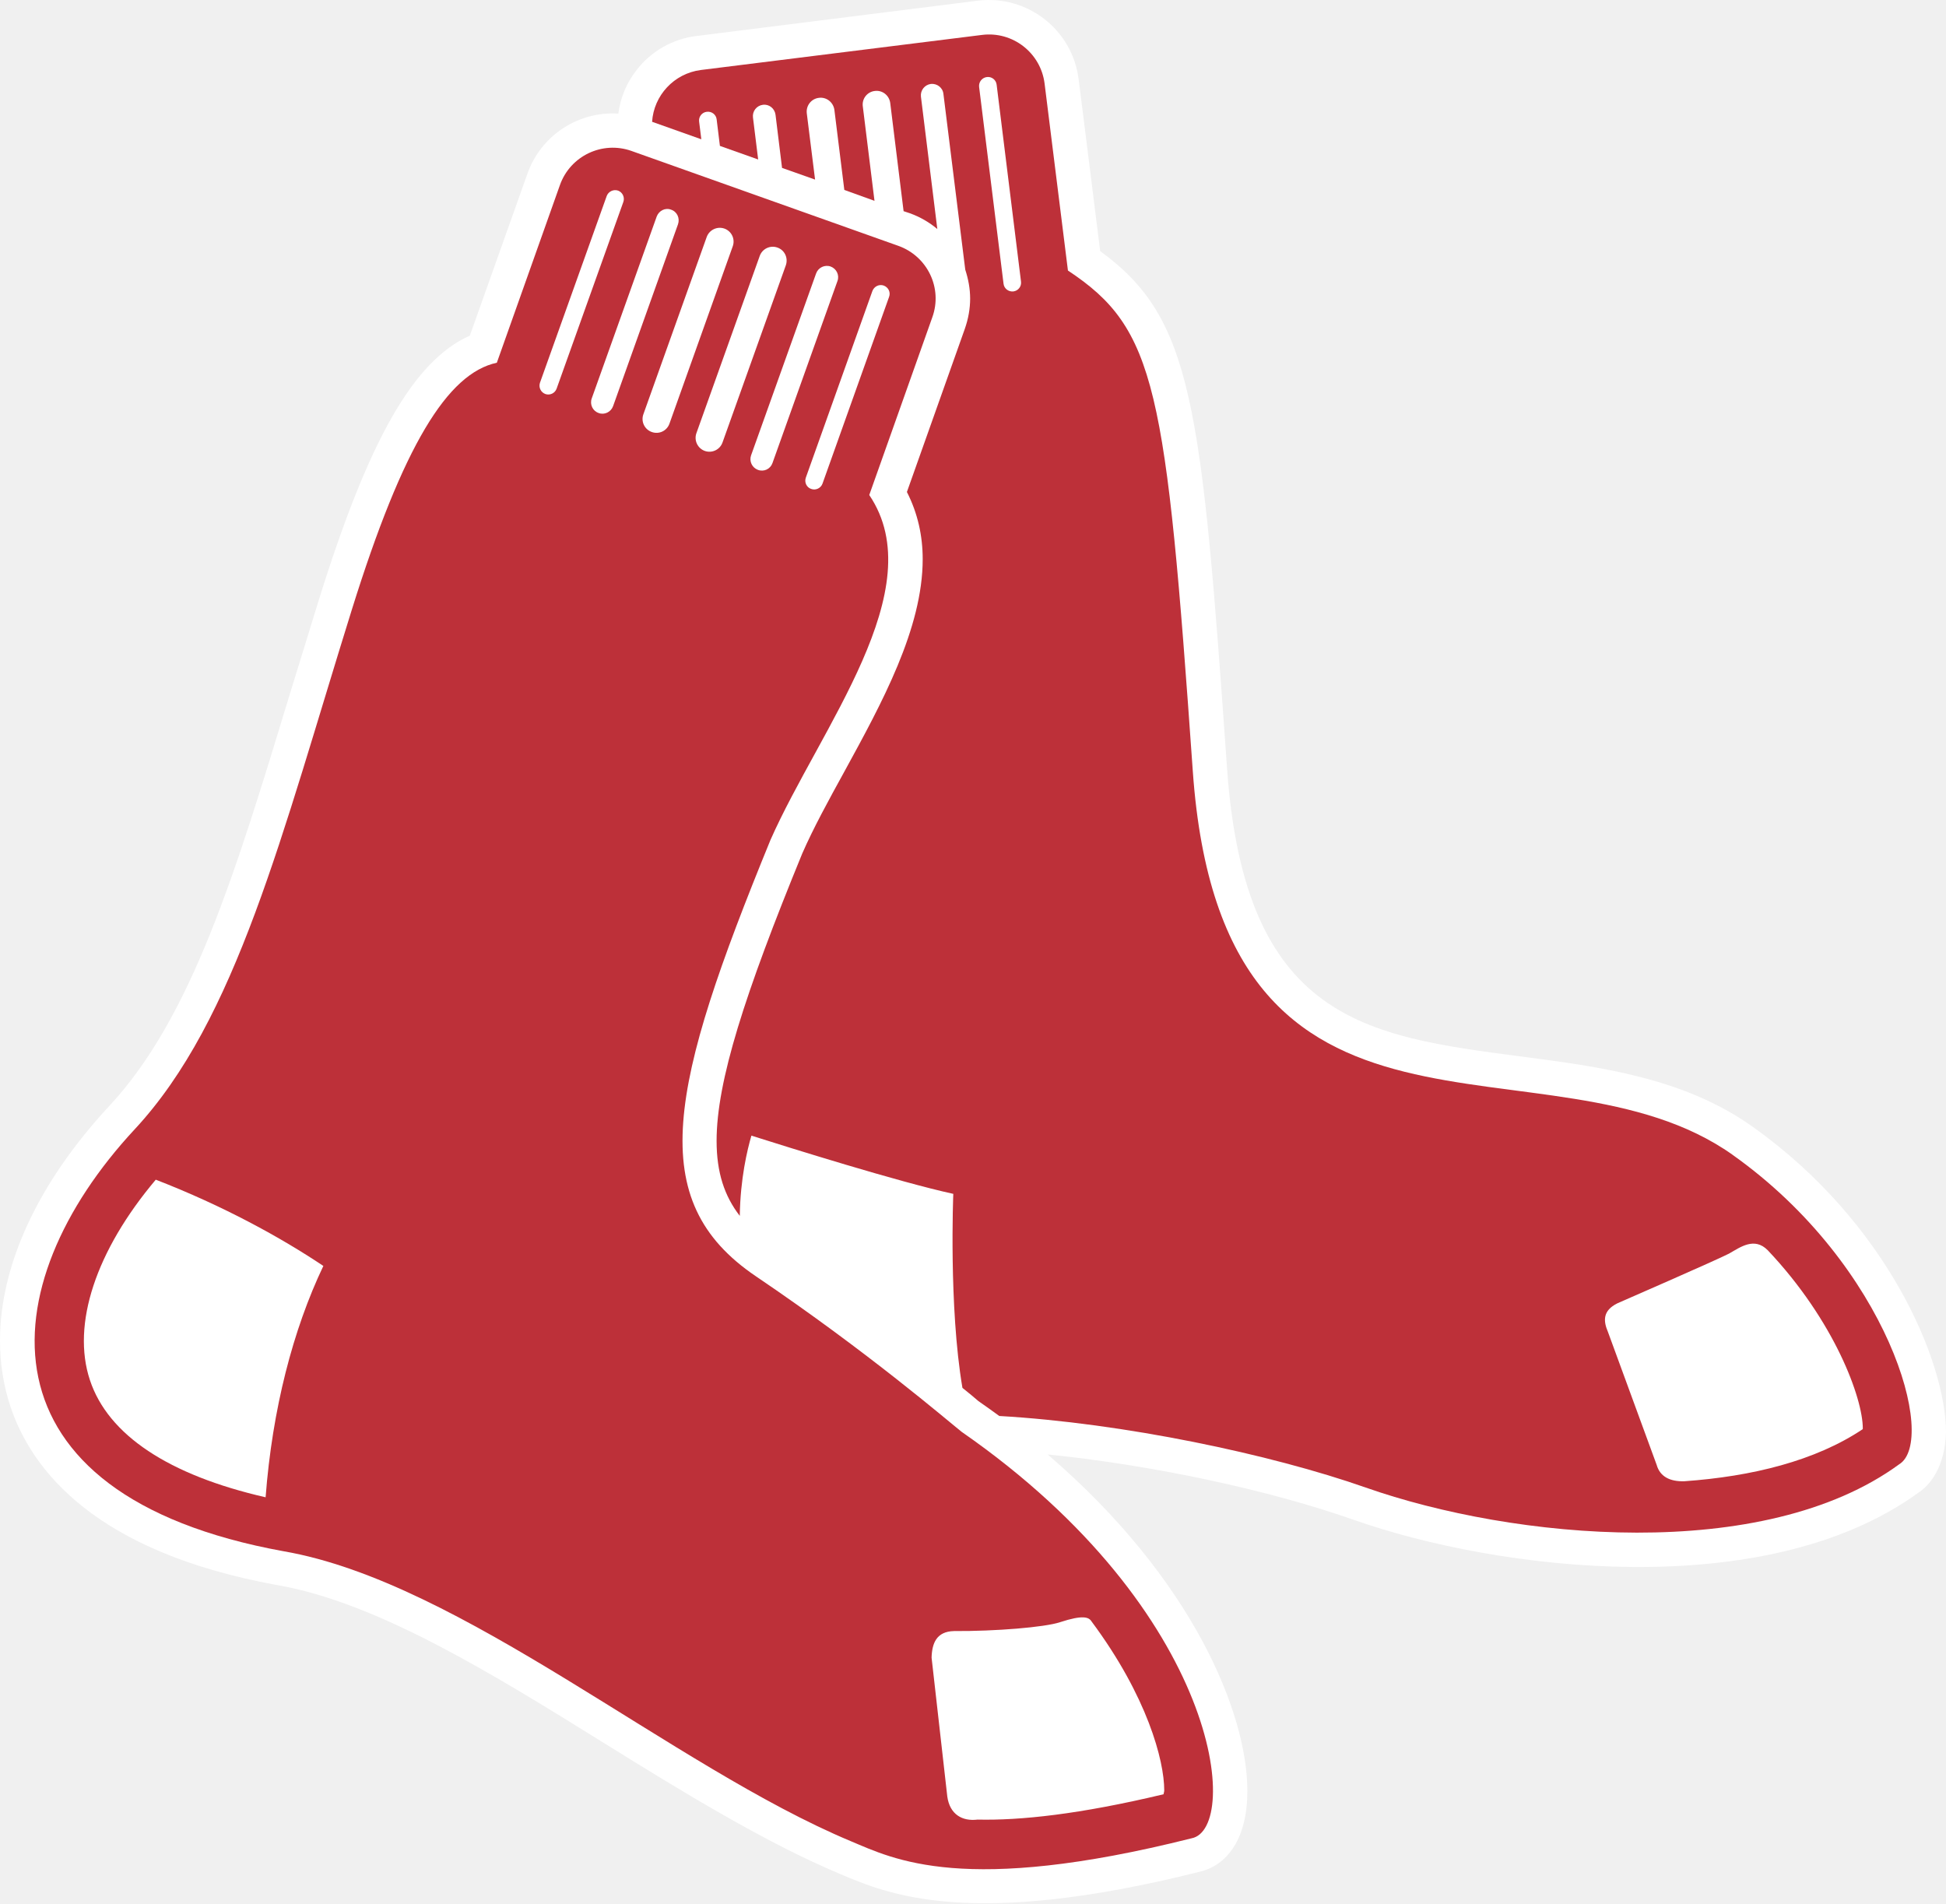
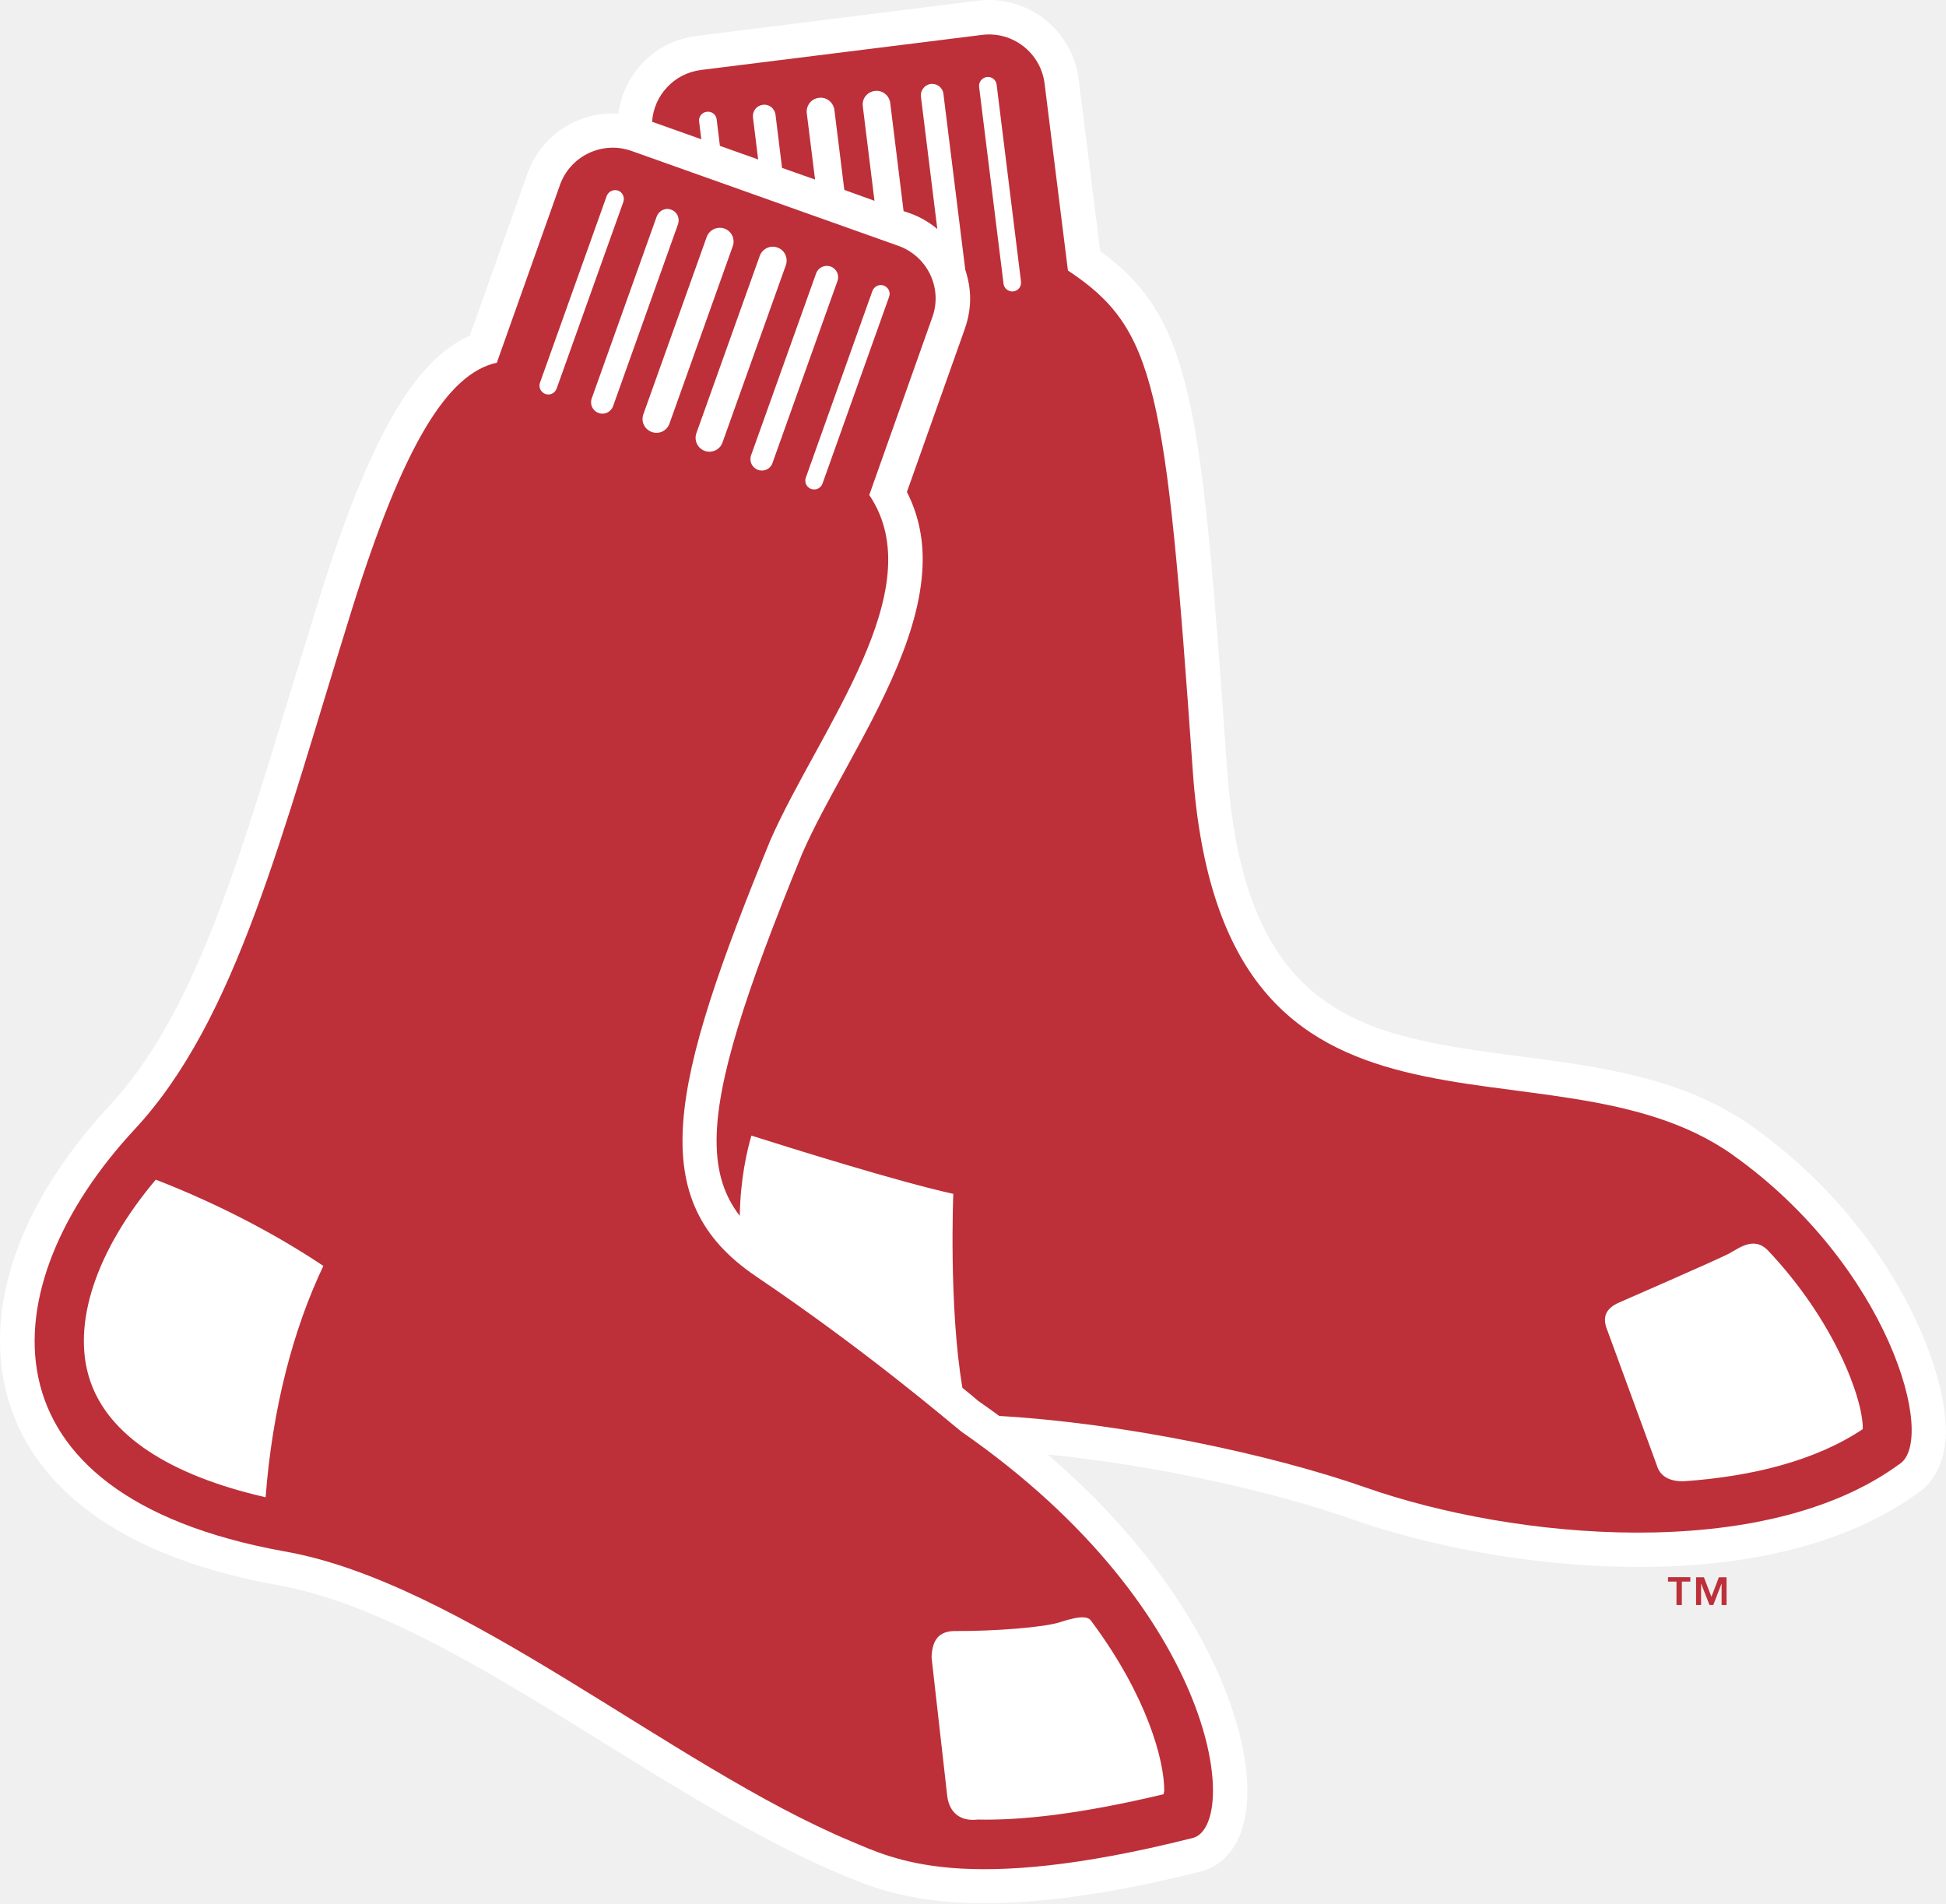
- <svg xmlns="http://www.w3.org/2000/svg" width="253.99" height="248.404" viewBox="0 0 253.99 248.404">
-   <defs>
-     <clipPath id="a" clipPathUnits="userSpaceOnUse">
-       <path d="M0-.002v248.404h253.99V-.002Zm215.838 204.703c.51-.011.987.313 1.209.924.107-.02.213-.043.318-.076.244-.062.489-.115.73-.184 1.013-.287.352-.197 1.69-.435.08-.015.165-.004.246 0 .091.005.181.013.272.021.187-.046.375-.09.57-.076h4.019l1.167-.002c.314 0 .63.005.945-.004.06-.007.167-.06.17-.004.037.684.018 1.37.002 2.055 0 .015.003.03.004.047l.234.093c.123.051.244.114.37.158.204.073.46.047.62.192.405.364 1.087.955.995 1.623a3.96 3.96 0 0 1-.092.44c.031.04 0 .118-.096.386.048.101.098.203.154.315.02.039-.036.084-.07.113-.252.212-.49.45-.781.603-.163.085-.36.06-.541.09l-.46-.006a.448.448 0 0 1-.214.06c-.116.06-.232.118-.35.172-.195.091-.386.199-.593.258-.28.08-.569.127-.858.159-.557.06-1.127-.116-1.681-.004-.705-.004-1.496-.007-2.196-.008-.196 0-.661.005-.838.011-.111.005-.222.019-.334.024-.178.008-.355.009-.533.013-.476-.023-.53-.014-1.072-.103-.114-.019-.224-.054-.336-.08-.54-.127-1.084-.22-1.6-.438-.132-.22-.322-.42-.484-.63-.55-.08-.642-.086-1.135-.128-.332-.077-.865-.167-1.205-.427-.576-.106-.957-.277-.314-.522a.756.756 0 0 0 .314.522c.219.04.456.072.68.093l-.069-.023c-.009-.001-.018 0-.027-.002a.464.464 0 0 1-.22-.078l-.057-.043-.014-.008a.883.883 0 0 1-.197-.145c-.2-.145-.323-.236-.39-.324l-.02.006v-.035l-.002-.004-.01-.01c-.042-.007-.074-.01-.117-.018-.175-.03-.344-.082-.516-.123a6.286 6.286 0 0 0-.03-.357l-.07-.035c-.317-.071-.64-.189-.554-.358l.496-.564c-.069-.52-.11-1.036.013-1.537.05-.2 1.044-.146 1.301-.125l.06-.162c-.27-.107-.697-.155-.796-.159-.076-.003-.151.018-.227.026l-.119.035c.08-.023.157-.055.239-.07.15-.03.304-.045.457-.063.027-.003.054 0 .082 0 .194 0 .315 0 .468-.002.354-.716.89-1.057 1.393-1.068zm-2.07 4.59v-.008l-.006-.002.006.01zm13.53 1.744.122-.062h-.074l-.307-.002c.1.046.185.065.26.064zm.122-.062.094.002c.033-.019.067-.044.1-.069-.022 0-.037 0-.055-.002h-.002c-.046.023-.092.045-.137.069zm1.79-1.114-.001-.006a2.47 2.47 0 0 0-.012.047l.014-.04zm-.001-.006c.03-.127.065-.253.098-.38-.045-.059-.212-.071-.479-.536.084.243.204.543.381.916zm-8.871-4.904-.02.002c.085.007.17.015.254.02.044.002-.087-.015-.13-.022h-.104zm-.06.006-.046.006a.586.586 0 0 0-.101.03l.146-.036zm-5.717 1.211a1.75 1.75 0 0 0-.047.027c.02 0 .03-.002.052-.004a.093.093 0 0 0-.006-.023zm-.7 3.13-.066.024c.03.033.064.063.105.082.037.018.101.045.147.067a1.149 1.149 0 0 1-.065-.155c-.04-.006-.08-.01-.12-.017zm.721.128.207.353c.255.09.483.145.576.1-.04-.019-.082-.035-.123-.055-.083-.04-.146-.113-.219-.17-.04-.044-.069-.105-.123-.13-.1-.049-.21-.07-.318-.098zm.3.512.015.021c.419.035.732.039.552.006-.186-.034-.377-.024-.566-.027zm.038.064.049.082c.075.012.293.074.226.037a1.814 1.814 0 0 0-.275-.12zm.385.148a.955.955 0 0 0-.17.006c-.123.018.23.067.377.002-.068 0-.138-.005-.207-.008zm11.912.52-.108.05c.074.041.146.056.13.007l-.022-.057zm.197.232c0 .016.06.003.045.002-.015 0-.03 0-.045-.002z" style="fill:red;fill-opacity:1;fill-rule:nonzero;stroke:none" />
-     </clipPath>
-     <clipPath id="b" clipPathUnits="userSpaceOnUse">
-       <path d="M4.52 19.277v224.688h220.832v-32.332c-.51.021-1.03-.115-1.536-.014-.704-.004-1.495-.007-2.195-.008-.196 0-.661.005-.838.012-.111.005-.222.018-.334.023-.178.008-.355.01-.533.014-.476-.023-.53-.014-1.072-.104-.114-.018-.224-.054-.336-.08-.54-.126-1.084-.219-1.6-.437-.132-.22-.322-.42-.484-.631-.55-.08-.642-.086-1.135-.127-.332-.078-.865-.167-1.205-.428-.576-.106-.957-.276-.314-.521a.756.756 0 0 0 .314.521c.219.04.456.072.68.094l-.069-.023-.027-.002a.464.464 0 0 1-.22-.079c-.027-.018-.034-.025-.057-.043l-.014-.008a.883.883 0 0 1-.197-.144c-.2-.145-.323-.236-.39-.324l-.02.006v-.036l-.002-.004-.01-.01-.118-.017c-.174-.03-.343-.082-.515-.123a6.286 6.286 0 0 0-.03-.358c-.023-.012-.047-.022-.07-.035-.317-.07-.64-.188-.555-.357l.497-.565c-.069-.519-.11-1.035.013-1.537.05-.2 1.043-.146 1.301-.125.019-.055.04-.11.06-.162-.27-.106-.697-.154-.796-.158-.076-.003-.151.017-.227.025-.04.013-.159.047-.119.036.08-.023.157-.055.238-.07.15-.03.305-.045.457-.063.028-.003.055 0 .082 0l.47-.002c.353-.716.888-1.057 1.392-1.069.51-.011.987.314 1.209.924.107-.02.213-.043.318-.076.244-.061.489-.115.73-.184 1.013-.287.352-.196 1.69-.435.08-.014.164-.004.246 0 .09.005.181.014.272.021.187-.045.375-.089.57-.076h4.479V19.277Zm209.248 190.014v-.008l-.006-.002.006.01zm6.57-4.342-.02.002c.085.007.17.016.254.02.044.002-.087-.015-.13-.022h-.104zm-.06.006-.046.006a.586.586 0 0 0-.101.03l.146-.036zm-5.717 1.211a1.75 1.75 0 0 0-.047.027c.02 0 .03-.002.052-.004a.093.093 0 0 0-.006-.023zm-.7 3.131-.066.023c.03.033.064.063.105.082.037.018.101.046.147.067a1.149 1.149 0 0 1-.065-.154l-.12-.018zm.721.127.207.353c.255.09.483.145.576.1-.04-.018-.082-.035-.123-.055-.083-.04-.146-.113-.219-.17-.04-.044-.069-.104-.123-.13-.1-.049-.21-.07-.318-.098zm.3.512.015.021c.419.035.732.039.552.006-.186-.034-.377-.024-.566-.027zm.038.064.049.082c.075.012.293.074.226.037a1.814 1.814 0 0 0-.275-.119zm.385.149a.955.955 0 0 0-.17.006c-.123.017.23.066.377.002-.068 0-.138-.005-.207-.008z" style="fill:red;fill-opacity:1;fill-rule:nonzero;stroke:none" />
-     </clipPath>
-   </defs>
-   <path fill="#fff" d="M228.772 147.07c-9.004-6.408-19.88-7.828-30.4-9.203-20.068-2.624-35.905-4.703-38.216-37.557-3.357-47.78-4.504-58.755-16.563-67.537-.404-3.35-2.812-22.436-2.812-22.436C139.97 3.862 134.063-.716 127.6.09L90.916 4.694a11.616 11.616 0 0 0-7.85 4.475 11.588 11.588 0 0 0-2.364 5.658c-5.135-.33-10.053 2.76-11.854 7.815 0 0-6.327 17.78-7.526 21.166-7.328 3.25-13.206 13.61-19.704 34.477l-3.71 12.042c-7.202 23.71-12.888 42.453-23.634 54.006C4.947 154.376 0 165.134 0 174.96c0 2.986.45 5.86 1.363 8.62 2.75 8.237 11.008 18.983 34.837 23.3 13.07 2.26 28.224 11.656 42.88 20.767 10.075 6.26 20.88 12.882 30.575 16.937 6.226 2.648 16.972 7.215 46.89-.284 1.545-.34 4.794-1.67 5.9-6.85.245-1.102.36-2.328.36-3.715 0-10.053-7.045-27.594-26.068-43.907 13.6 1.375 28.798 4.6 40.017 8.555 18.636 6.554 53.58 10.985 73.62-3.556 1.618-1.046 3.47-3.465 3.617-7.85 0-9.235-7.668-27.434-25.218-39.908" clip-path="url(#a)" transform="translate(0 .002)" />
-   <path fill="#bd3039" d="M226.148 150.73c-24.095-17.097-66.61 4.885-70.467-50.11-3.516-50.007-4.77-57.686-16.295-65.31l-3.05-24.423c-.512-4-4.17-6.84-8.174-6.328L91.473 9.136c-3.515.455-6.146 3.34-6.362 6.76 1.296.454 3.613 1.283 6.425 2.282l-.29-2.328a1.14 1.14 0 0 1 1-1.26c.635-.08 1.215.35 1.29.987l.425 3.465c1.596.556 3.283 1.17 4.993 1.772l-.676-5.476a1.483 1.483 0 0 1 1.29-1.66c.817-.112 1.544.478 1.652 1.297l.852 6.94c1.47.523 2.908 1.023 4.31 1.523l-1.08-8.646c-.12-1 .58-1.908 1.58-2.022.983-.136 1.89.58 2.023 1.58l1.295 10.44c1.425.52 2.76.988 3.937 1.42l-1.523-12.315a1.78 1.78 0 0 1 1.556-2.022c.993-.136 1.89.57 2.022 1.568l1.744 14.12c.528.182.818.273.818.273a11.656 11.656 0 0 1 3.584 2.058l-2.14-17.29a1.502 1.502 0 0 1 1.3-1.647c.8-.08 1.552.478 1.637 1.307l2.85 22.935c.4 1.227.637 2.5.637 3.773 0 1.317-.238 2.646-.7 3.964 0 0-6.4 18.04-7.553 21.277 1.425 2.794 2.06 5.748 2.06 8.77 0 9.042-5.327 18.778-10.207 27.695-2.08 3.783-4.044 7.362-5.515 10.724-7.526 18.37-11.178 29.742-11.178 37.5 0 4.135 1.023 7.203 3.027 9.792.07-4.873.983-8.644 1.517-10.473 4.845 1.533 19.165 6.032 26.35 7.6 0 0-.608 14.734 1.193 25.32.84.672 1.54 1.252 2.073 1.717.943.658 1.84 1.295 2.738 1.954 16.21.93 35.427 4.987 47.82 9.338 19.266 6.77 51.887 9.94 69.632-3.033 5.015-3.076-1.34-25.91-21.732-40.382M132.272 38.037c-.64.067-1.214-.364-1.29-1l-3.19-25.696a1.165 1.165 0 0 1 1.01-1.285 1.133 1.133 0 0 1 1.278 1l3.18 25.684a1.146 1.146 0 0 1-.988 1.295m110.842 148.5c-6.175 4.135-14.462 6.17-23.283 6.794-1.896.056-3.174-.626-3.6-2.125l-6.357-17.347c-.62-1.454-.715-2.795 1.24-3.76 0 0 13.114-5.715 14.568-6.487 1.45-.817 3.285-2.214 5.045-.43 8.73 9.224 12.405 19.334 12.405 23.253 0 .033-.01.068-.016.102" />
-   <path fill="#bd3039" d="M125.513 186.876c-1.767-1.397-12.15-10.36-26.838-20.29-14.678-9.917-11.287-24.787 1.89-56.97 6.448-14.576 21.198-32.718 12.89-45.01l8.23-23.197c1.374-3.806-.637-7.975-4.442-9.327L82.423 19.7a7.316 7.316 0 0 0-9.342 4.452L64.846 47.34c-6.43 1.384-12.23 10.77-18.938 32.273-9.172 29.41-15.018 53.46-28.326 67.775-18.96 20.39-21.056 47.712 19.426 55.073 23.26 4.022 50.757 28.107 74.04 37.843 5.583 2.34 14.717 7.1 44.47-.376 6.395-1.204 3.942-29.48-30.003-53.05m-90.847 8.542c-12.655-2.898-20.556-8.124-22.93-15.292-2.42-7.282.783-16.904 8.593-26.162 8.854 3.43 16.335 7.554 21.873 11.258-3.964 8.315-6.662 18.698-7.537 30.195m80.686-158.147c.596.228.914.864.692 1.466l-8.696 24.39c-.21.58-.88.91-1.483.682-.6-.205-.903-.875-.692-1.466l8.696-24.38c.232-.59.88-.908 1.482-.693m-6.935-2.487c.76.284 1.17 1.113.89 1.886l-8.485 23.766a1.455 1.455 0 0 1-1.902.885 1.492 1.492 0 0 1-.892-1.886l8.492-23.754a1.493 1.493 0 0 1 1.897-.897m-6.953-2.477c.954.328 1.432 1.362 1.102 2.316l-8.27 23.14a1.814 1.814 0 0 1-2.306 1.09 1.818 1.818 0 0 1-1.097-2.316l8.265-23.13a1.803 1.803 0 0 1 2.306-1.1m-30.28 19.118a1.169 1.169 0 0 1-.706-1.476l8.708-24.367c.22-.59.88-.91 1.488-.705.58.216.892.875.688 1.466l-8.713 24.38c-.217.6-.87.907-1.467.702m6.952 2.476c-.772-.26-1.18-1.113-.903-1.897l8.48-23.743c.29-.772 1.125-1.192 1.88-.897.784.26 1.17 1.113.904 1.897L80.02 53.007c-.277.773-1.13 1.18-1.885.897m6.93 2.477a1.803 1.803 0 0 1-1.096-2.305l8.264-23.13a1.82 1.82 0 0 1 2.317-1.113 1.8 1.8 0 0 1 1.085 2.317l-8.258 23.14a1.792 1.792 0 0 1-2.312 1.09m66.798 177.8c-10.985 2.623-18.7 3.43-24.276 3.305-2 .25-3.624-.682-3.947-3.01l-2.05-18.12c.05-1.864.624-3.42 2.92-3.476 5.378.033 11.853-.49 13.853-1.16 2.982-.977 3.754-.66 4.1-.102 7.272 9.77 9.492 18.153 9.492 22.05 0 .216-.07.318-.092.51" clip-path="url(#b)" transform="translate(0 .002)" />
+ <svg xmlns="http://www.w3.org/2000/svg" viewBox="0 0 253.991 248.404">
+   <path d="M228.772 147.07c-9.004-6.408-19.88-7.828-30.4-9.203-20.068-2.624-35.905-4.703-38.216-37.557-3.357-47.78-4.504-58.755-16.563-67.537-.404-3.35-2.812-22.436-2.812-22.436C139.97 3.862 134.063-.716 127.6.09L90.916 4.694c-3.136.386-5.913 1.965-7.85 4.475-1.296 1.66-2.096 3.602-2.364 5.658-5.135-.33-10.053 2.76-11.854 7.815 0 0-6.327 17.78-7.526 21.166-7.328 3.25-13.206 13.61-19.704 34.477l-3.71 12.042c-7.202 23.71-12.888 42.453-23.634 54.006C4.947 154.376 0 165.134 0 174.96c0 2.986.45 5.86 1.363 8.62 2.75 8.237 11.008 18.983 34.837 23.3 13.07 2.26 28.224 11.656 42.88 20.767 10.075 6.26 20.88 12.882 30.575 16.937 6.226 2.648 16.972 7.215 46.89-.284 1.545-.34 4.794-1.67 5.9-6.85.245-1.102.36-2.328.36-3.715 0-10.053-7.045-27.594-26.068-43.907 13.6 1.375 28.798 4.6 40.017 8.555 18.636 6.554 53.58 10.985 73.62-3.556 1.618-1.046 3.47-3.465 3.617-7.85 0-9.235-7.668-27.434-25.218-39.908" fill="#FFF" />
+   <path d="M226.148 150.728c-24.095-17.097-66.61 4.885-70.467-50.11-3.516-50.007-4.77-57.686-16.295-65.31l-3.05-24.423c-.512-4-4.17-6.84-8.174-6.328L91.473 9.134c-3.515.455-6.146 3.34-6.362 6.76 1.296.454 3.613 1.283 6.425 2.282l-.29-2.328c-.074-.614.37-1.182 1-1.26.635-.08 1.215.35 1.29.987l.425 3.465c1.596.556 3.283 1.17 4.993 1.772l-.676-5.476c-.102-.83.49-1.568 1.29-1.66.817-.112 1.544.478 1.652 1.297l.852 6.94c1.47.523 2.908 1.023 4.31 1.523l-1.08-8.646c-.12-1 .58-1.908 1.58-2.022.983-.136 1.89.58 2.023 1.58l1.295 10.44c1.425.52 2.76.988 3.937 1.42l-1.523-12.315c-.142-1.01.568-1.897 1.556-2.022.993-.136 1.89.57 2.022 1.568l1.744 14.12c.528.182.818.273.818.273 1.352.478 2.55 1.195 3.584 2.058l-2.14-17.29c-.092-.796.49-1.546 1.3-1.647.8-.08 1.552.478 1.637 1.307l2.85 22.935c.4 1.227.637 2.5.637 3.773 0 1.317-.238 2.646-.7 3.964 0 0-6.4 18.04-7.553 21.277 1.425 2.794 2.06 5.748 2.06 8.77 0 9.042-5.327 18.778-10.207 27.695-2.08 3.783-4.044 7.362-5.515 10.724-7.526 18.37-11.178 29.742-11.178 37.5 0 4.135 1.023 7.203 3.027 9.792.07-4.873.983-8.644 1.517-10.473 4.845 1.533 19.165 6.032 26.35 7.6 0 0-.608 14.734 1.193 25.32.84.672 1.54 1.252 2.073 1.717.943.658 1.84 1.295 2.738 1.954 16.21.93 35.427 4.987 47.82 9.338 19.266 6.77 51.887 9.94 69.632-3.033 5.015-3.076-1.34-25.91-21.732-40.382M132.272 38.035c-.64.067-1.214-.364-1.29-1l-3.19-25.696c-.076-.637.39-1.206 1.01-1.285.642-.08 1.216.375 1.278 1l3.18 25.684c.08.635-.352 1.215-.988 1.295m110.842 148.5c-6.175 4.135-14.462 6.17-23.283 6.794-1.896.056-3.174-.626-3.6-2.125l-6.357-17.347c-.62-1.454-.715-2.795 1.24-3.76 0 0 13.114-5.715 14.568-6.487 1.45-.817 3.285-2.214 5.045-.43 8.73 9.224 12.405 19.334 12.405 23.253 0 .033-.01.068-.016.102" fill="#BD3039" />
+   <path d="M125.513 186.876c-1.767-1.397-12.15-10.36-26.838-20.29-14.678-9.917-11.287-24.787 1.89-56.97 6.448-14.576 21.198-32.718 12.89-45.01l8.23-23.197c1.374-3.806-.637-7.975-4.442-9.327L82.423 19.7c-3.81-1.353-7.997.647-9.342 4.452L64.846 47.34c-6.43 1.384-12.23 10.77-18.938 32.273-9.172 29.41-15.018 53.46-28.326 67.775-18.96 20.39-21.056 47.712 19.426 55.073 23.26 4.022 50.757 28.107 74.04 37.843 5.583 2.34 14.717 7.1 44.47-.376 6.395-1.204 3.942-29.48-30.003-53.05m-90.847 8.542c-12.655-2.898-20.556-8.124-22.93-15.292-2.42-7.282.783-16.904 8.593-26.162 8.854 3.43 16.335 7.554 21.873 11.258-3.964 8.315-6.662 18.698-7.537 30.195m80.686-158.147c.596.228.914.864.692 1.466l-8.696 24.39c-.21.58-.88.91-1.483.682-.6-.205-.903-.875-.692-1.466l8.696-24.38c.232-.59.88-.908 1.482-.693m-6.935-2.487c.76.284 1.17 1.113.89 1.886l-8.485 23.766c-.266.772-1.107 1.18-1.902.885-.75-.272-1.16-1.113-.892-1.886l8.492-23.754c.27-.76 1.124-1.17 1.897-.897m-6.953-2.477c.954.328 1.432 1.362 1.102 2.316l-8.27 23.14c-.335.932-1.37 1.42-2.306 1.09-.938-.34-1.432-1.373-1.097-2.316l8.265-23.13c.335-.94 1.368-1.44 2.306-1.1m-30.28 19.118c-.604-.227-.915-.885-.706-1.476l8.708-24.367c.22-.59.88-.91 1.488-.705.58.216.892.875.688 1.466l-8.713 24.38c-.217.6-.87.907-1.467.702m6.952 2.476c-.772-.26-1.18-1.113-.903-1.897l8.48-23.743c.29-.772 1.125-1.192 1.88-.897.784.26 1.17 1.113.904 1.897L80.02 53.007c-.277.773-1.13 1.18-1.885.897m6.93 2.477c-.942-.34-1.43-1.362-1.096-2.305l8.264-23.13c.34-.954 1.374-1.442 2.317-1.113.943.33 1.432 1.385 1.085 2.317l-8.258 23.14c-.33.943-1.357 1.432-2.312 1.09m66.798 177.8c-10.985 2.623-18.7 3.43-24.276 3.305-2 .25-3.624-.682-3.947-3.01l-2.05-18.12c.05-1.864.624-3.42 2.92-3.476 5.378.033 11.853-.49 13.853-1.16 2.982-.977 3.754-.66 4.1-.102 7.272 9.77 9.492 18.153 9.492 22.05 0 .216-.07.318-.092.51M217.707 206.427h1.107v3.056h.7v-3.056h1.107v-.58h-2.913M223.375 208.415l-.982-2.557h-1.023v3.625h.654v-2.818l1.1 2.818h.49l1.09-2.818v2.818h.648v-3.625h-1.005" fill="#BD3039" />
</svg>
